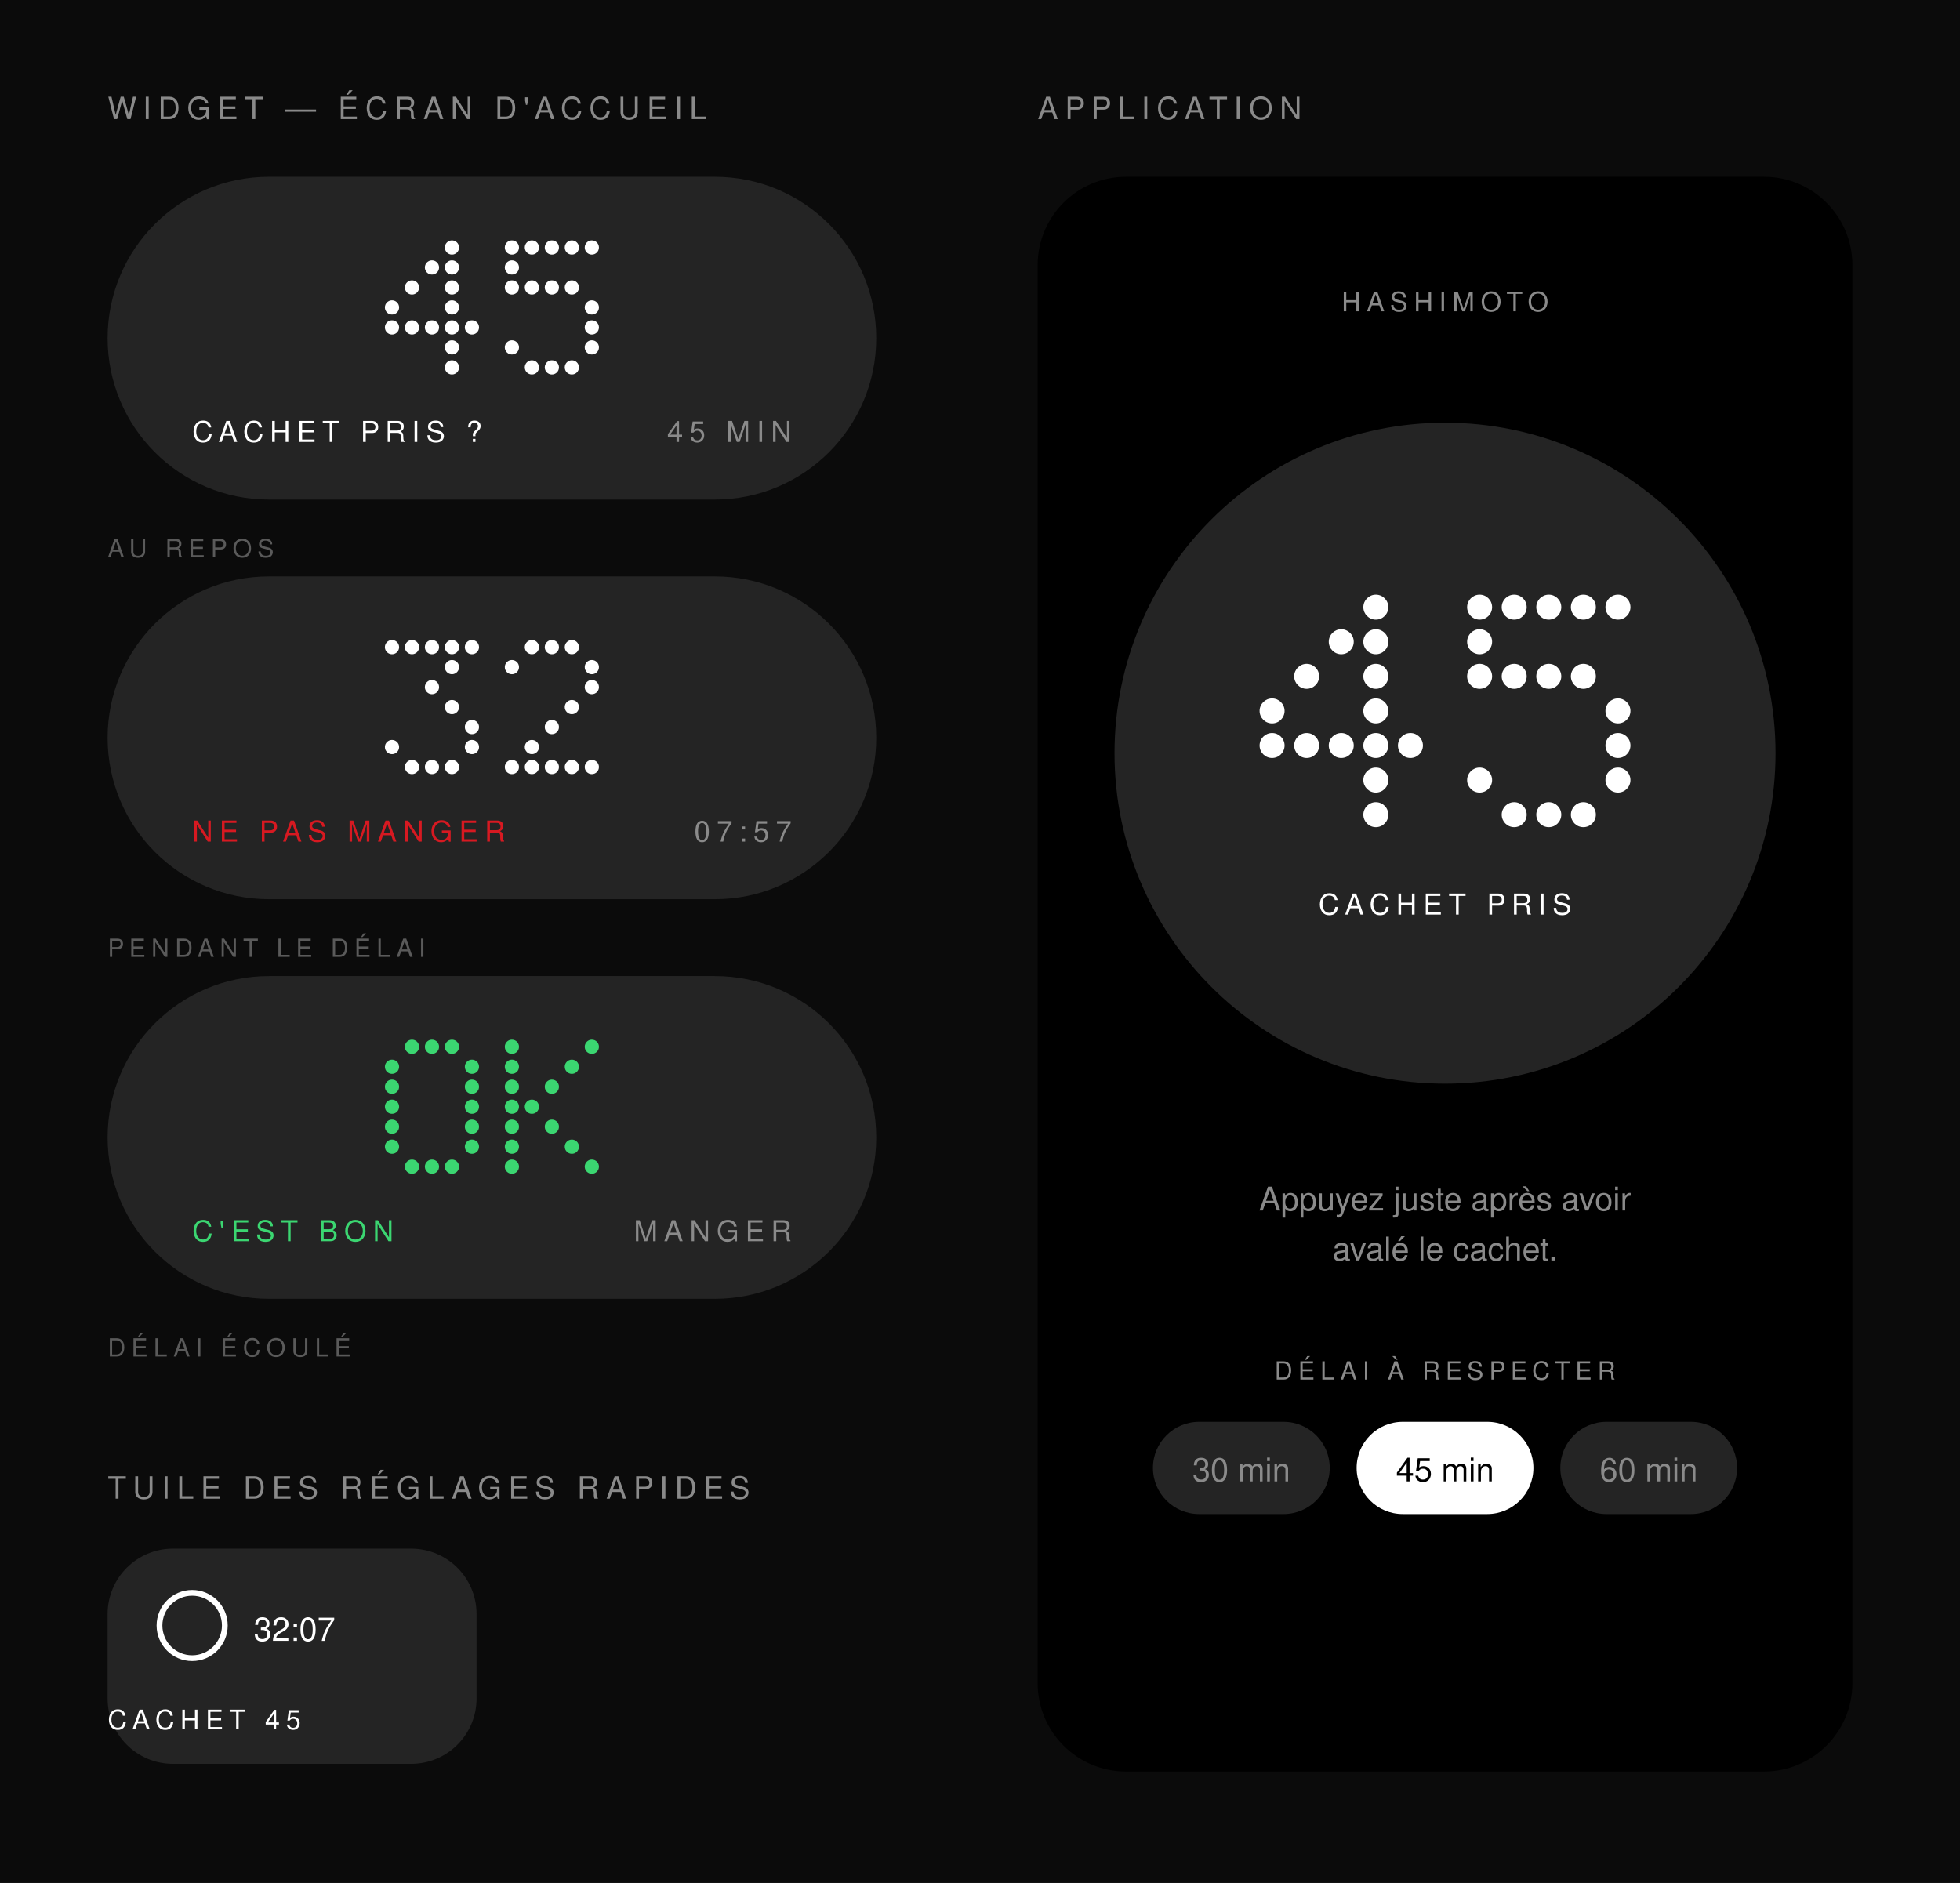
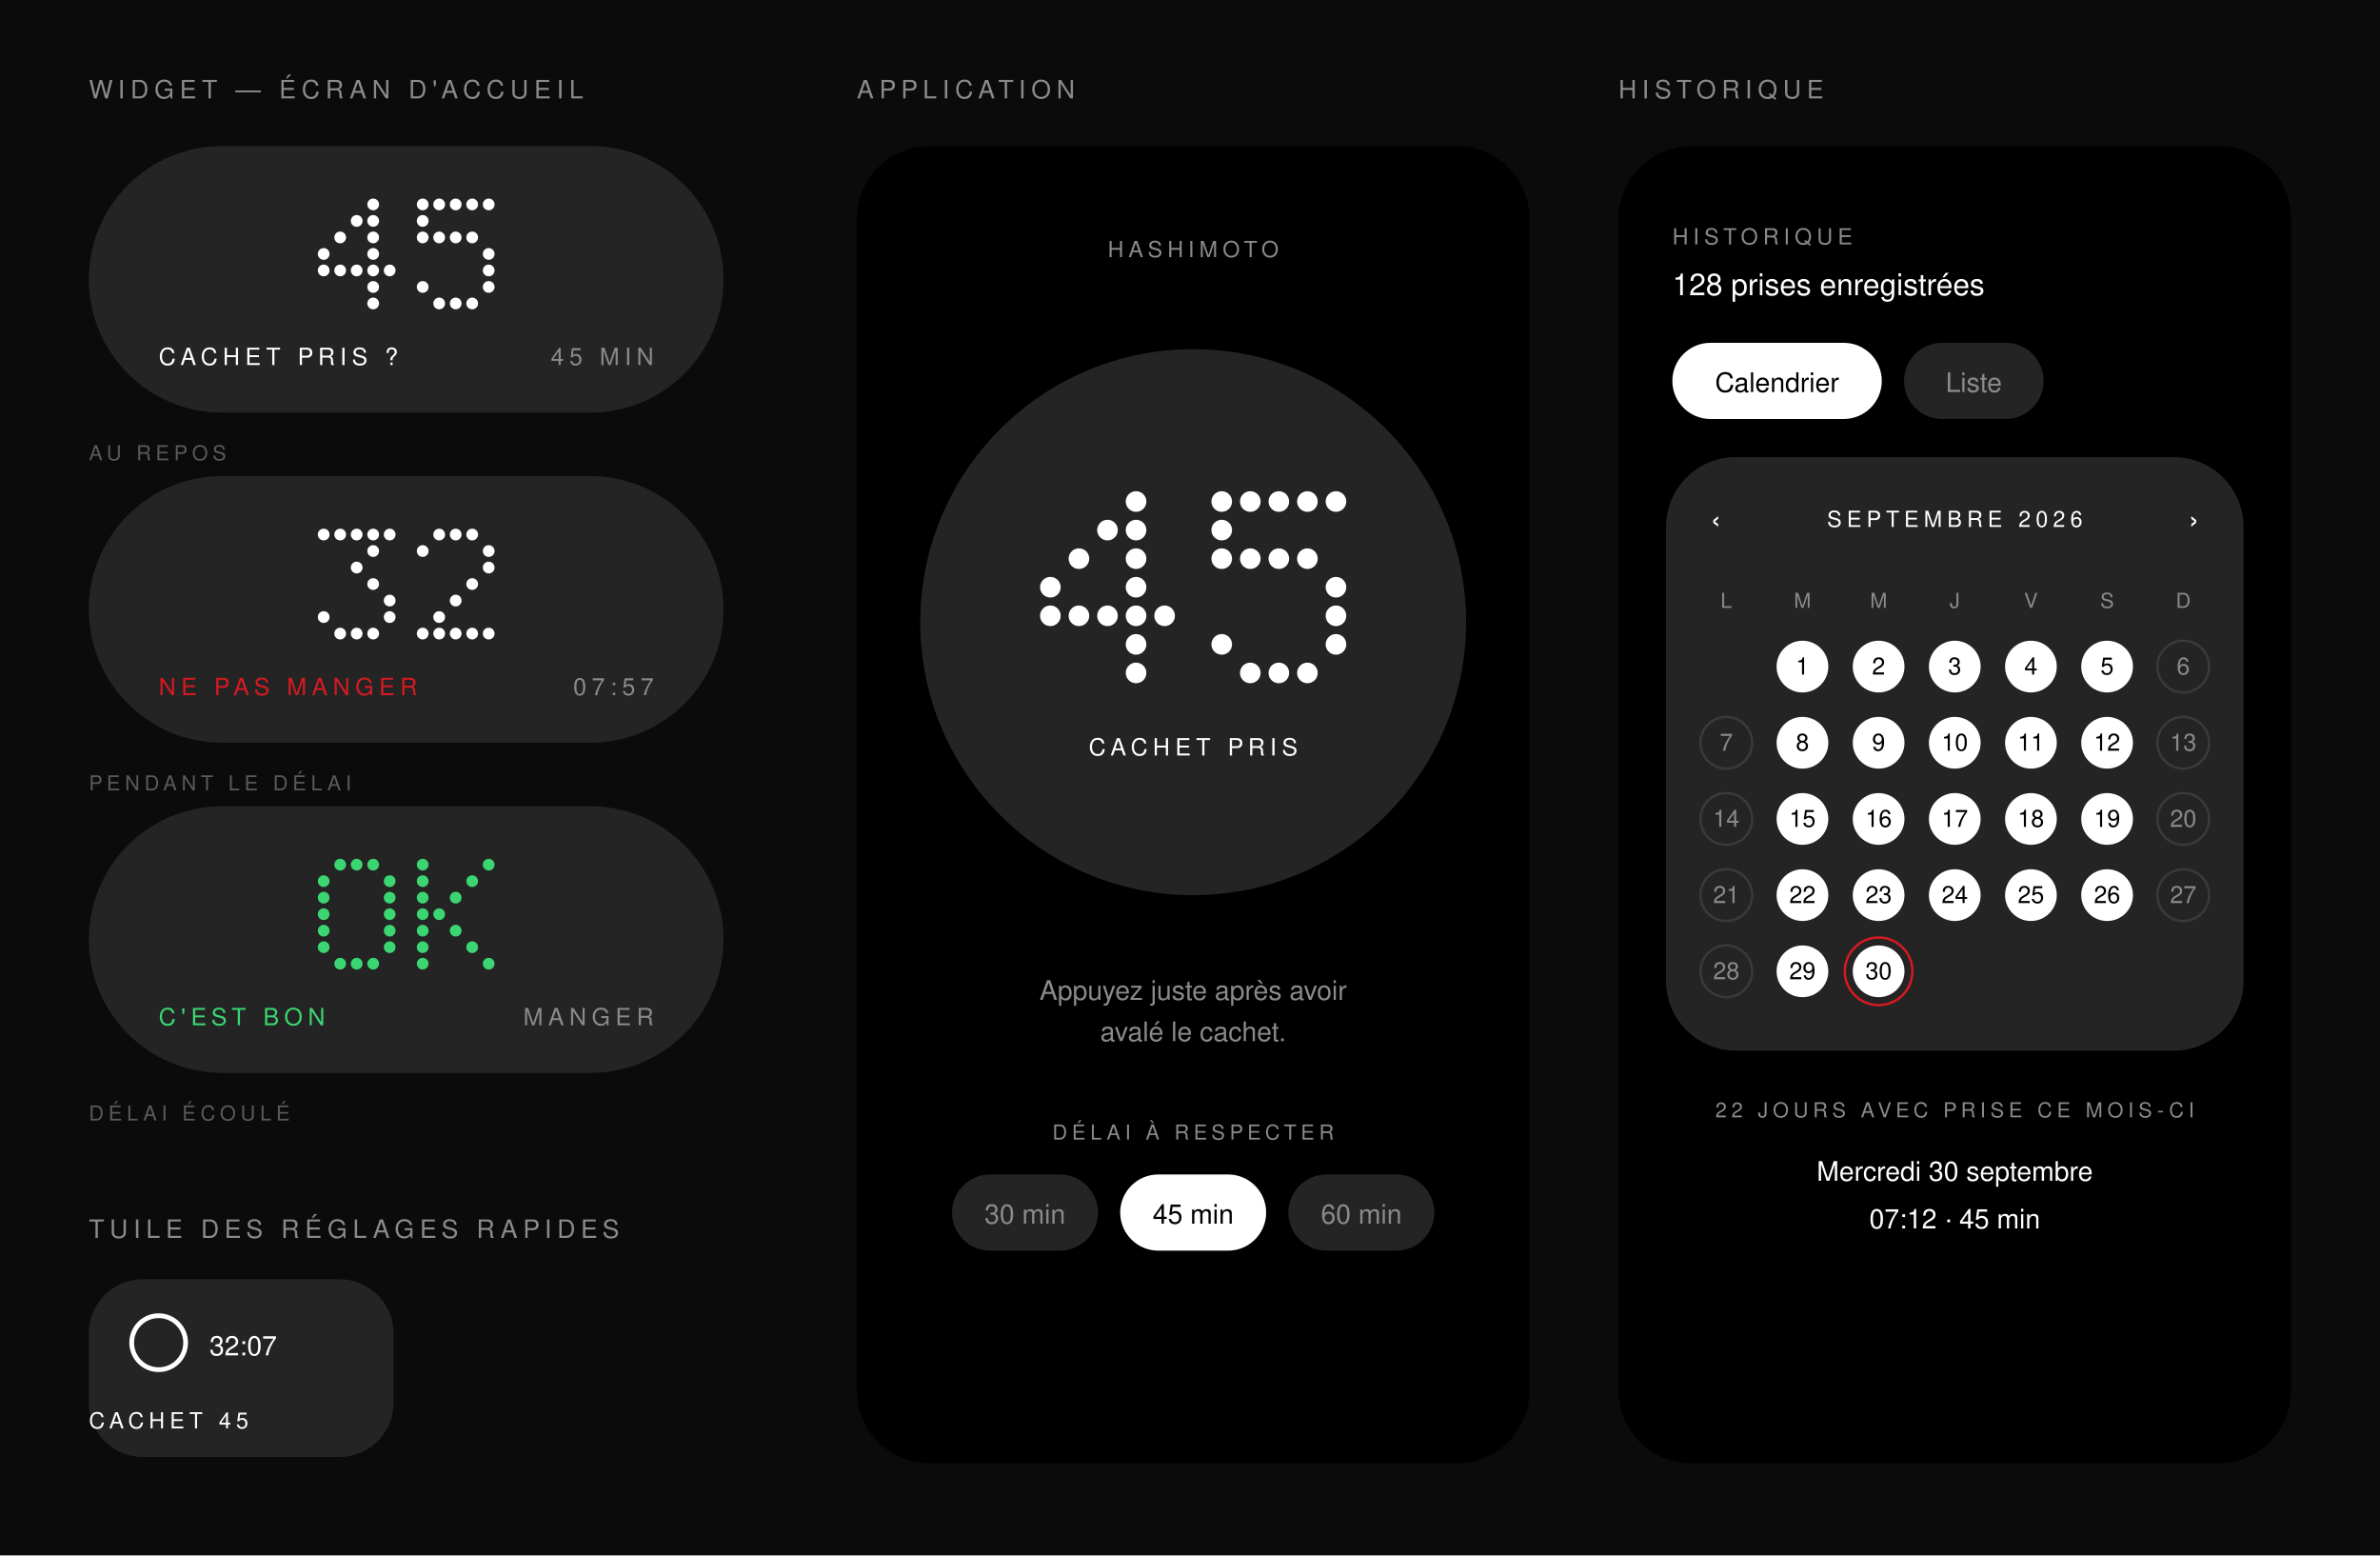
- <svg xmlns="http://www.w3.org/2000/svg" width="1020" height="980" viewBox="0 0 1020 980">
-   <rect width="1020" height="980" fill="#0B0B0B" />
+ <svg xmlns="http://www.w3.org/2000/svg" width="1500" height="980" viewBox="0 0 1500 980">
+   <rect width="1500" height="980" fill="#0B0B0B" />
  <text x="56.0" y="62.0" fill="#8A8A8A" font-family="Helvetica,Arial,sans-serif" font-size="16" font-weight="500" letter-spacing="3.5" text-anchor="start">WIDGET — ÉCRAN D'ACCUEIL</text>
  <rect x="56" y="92" width="400" height="168" rx="84" fill="#242424" />
  <circle cx="235.2" cy="128.8" r="3.7" fill="#FFFFFF" />
  <circle cx="224.8" cy="139.2" r="3.7" fill="#FFFFFF" />
  <circle cx="235.2" cy="139.2" r="3.7" fill="#FFFFFF" />
  <circle cx="214.4" cy="149.6" r="3.7" fill="#FFFFFF" />
  <circle cx="235.2" cy="149.6" r="3.7" fill="#FFFFFF" />
  <circle cx="204.0" cy="160.0" r="3.7" fill="#FFFFFF" />
  <circle cx="235.2" cy="160.0" r="3.7" fill="#FFFFFF" />
  <circle cx="204.0" cy="170.4" r="3.7" fill="#FFFFFF" />
  <circle cx="214.4" cy="170.4" r="3.7" fill="#FFFFFF" />
  <circle cx="224.8" cy="170.4" r="3.7" fill="#FFFFFF" />
  <circle cx="235.2" cy="170.4" r="3.7" fill="#FFFFFF" />
  <circle cx="245.6" cy="170.4" r="3.7" fill="#FFFFFF" />
  <circle cx="235.2" cy="180.8" r="3.7" fill="#FFFFFF" />
  <circle cx="235.2" cy="191.2" r="3.7" fill="#FFFFFF" />
  <circle cx="266.4" cy="128.8" r="3.7" fill="#FFFFFF" />
  <circle cx="276.8" cy="128.8" r="3.7" fill="#FFFFFF" />
  <circle cx="287.2" cy="128.8" r="3.7" fill="#FFFFFF" />
  <circle cx="297.6" cy="128.8" r="3.7" fill="#FFFFFF" />
  <circle cx="308.0" cy="128.8" r="3.7" fill="#FFFFFF" />
  <circle cx="266.4" cy="139.2" r="3.7" fill="#FFFFFF" />
  <circle cx="266.4" cy="149.6" r="3.7" fill="#FFFFFF" />
  <circle cx="276.8" cy="149.6" r="3.7" fill="#FFFFFF" />
  <circle cx="287.2" cy="149.6" r="3.7" fill="#FFFFFF" />
  <circle cx="297.6" cy="149.6" r="3.7" fill="#FFFFFF" />
  <circle cx="308.0" cy="160.0" r="3.7" fill="#FFFFFF" />
  <circle cx="308.0" cy="170.4" r="3.7" fill="#FFFFFF" />
  <circle cx="266.4" cy="180.8" r="3.7" fill="#FFFFFF" />
  <circle cx="308.0" cy="180.8" r="3.7" fill="#FFFFFF" />
  <circle cx="276.8" cy="191.2" r="3.7" fill="#FFFFFF" />
  <circle cx="287.2" cy="191.2" r="3.7" fill="#FFFFFF" />
  <circle cx="297.6" cy="191.2" r="3.7" fill="#FFFFFF" />
  <text x="100.0" y="230.0" fill="#FFFFFF" font-family="Helvetica,Arial,sans-serif" font-size="15" font-weight="500" letter-spacing="3.3" text-anchor="start">CACHET PRIS ?</text>
  <text x="412.0" y="230.0" fill="#8A8A8A" font-family="Helvetica,Arial,sans-serif" font-size="15" font-weight="500" letter-spacing="3.3" text-anchor="end">45 MIN</text>
  <rect x="56" y="300" width="400" height="168" rx="84" fill="#242424" />
  <circle cx="204.0" cy="336.8" r="3.7" fill="#FFFFFF" />
  <circle cx="214.4" cy="336.8" r="3.7" fill="#FFFFFF" />
  <circle cx="224.8" cy="336.8" r="3.7" fill="#FFFFFF" />
  <circle cx="235.2" cy="336.8" r="3.7" fill="#FFFFFF" />
  <circle cx="245.6" cy="336.8" r="3.7" fill="#FFFFFF" />
  <circle cx="235.2" cy="347.2" r="3.7" fill="#FFFFFF" />
  <circle cx="224.8" cy="357.6" r="3.7" fill="#FFFFFF" />
  <circle cx="235.2" cy="368.0" r="3.7" fill="#FFFFFF" />
  <circle cx="245.6" cy="378.4" r="3.7" fill="#FFFFFF" />
  <circle cx="204.0" cy="388.8" r="3.7" fill="#FFFFFF" />
  <circle cx="245.6" cy="388.8" r="3.7" fill="#FFFFFF" />
  <circle cx="214.4" cy="399.2" r="3.7" fill="#FFFFFF" />
  <circle cx="224.8" cy="399.2" r="3.7" fill="#FFFFFF" />
  <circle cx="235.2" cy="399.2" r="3.7" fill="#FFFFFF" />
  <circle cx="276.8" cy="336.8" r="3.7" fill="#FFFFFF" />
  <circle cx="287.2" cy="336.8" r="3.7" fill="#FFFFFF" />
  <circle cx="297.6" cy="336.8" r="3.7" fill="#FFFFFF" />
  <circle cx="266.4" cy="347.2" r="3.7" fill="#FFFFFF" />
  <circle cx="308.0" cy="347.2" r="3.7" fill="#FFFFFF" />
  <circle cx="308.0" cy="357.6" r="3.7" fill="#FFFFFF" />
  <circle cx="297.6" cy="368.0" r="3.7" fill="#FFFFFF" />
  <circle cx="287.2" cy="378.4" r="3.7" fill="#FFFFFF" />
  <circle cx="276.8" cy="388.8" r="3.7" fill="#FFFFFF" />
  <circle cx="266.4" cy="399.2" r="3.7" fill="#FFFFFF" />
  <circle cx="276.8" cy="399.2" r="3.7" fill="#FFFFFF" />
  <circle cx="287.2" cy="399.2" r="3.7" fill="#FFFFFF" />
  <circle cx="297.6" cy="399.2" r="3.7" fill="#FFFFFF" />
  <circle cx="308.0" cy="399.2" r="3.7" fill="#FFFFFF" />
  <text x="100.0" y="438.0" fill="#D71921" font-family="Helvetica,Arial,sans-serif" font-size="15" font-weight="500" letter-spacing="3.3" text-anchor="start">NE PAS MANGER</text>
  <text x="412.0" y="438.0" fill="#8A8A8A" font-family="Helvetica,Arial,sans-serif" font-size="15" font-weight="500" letter-spacing="3.3" text-anchor="end">07:57</text>
  <rect x="56" y="508" width="400" height="168" rx="84" fill="#242424" />
  <circle cx="214.4" cy="544.8" r="3.7" fill="#3BD671" />
  <circle cx="224.8" cy="544.8" r="3.7" fill="#3BD671" />
  <circle cx="235.2" cy="544.8" r="3.7" fill="#3BD671" />
  <circle cx="204.0" cy="555.2" r="3.7" fill="#3BD671" />
  <circle cx="245.6" cy="555.2" r="3.7" fill="#3BD671" />
  <circle cx="204.0" cy="565.6" r="3.7" fill="#3BD671" />
  <circle cx="245.6" cy="565.6" r="3.7" fill="#3BD671" />
  <circle cx="204.0" cy="576.0" r="3.7" fill="#3BD671" />
  <circle cx="245.6" cy="576.0" r="3.7" fill="#3BD671" />
  <circle cx="204.0" cy="586.4" r="3.7" fill="#3BD671" />
  <circle cx="245.6" cy="586.4" r="3.7" fill="#3BD671" />
  <circle cx="204.0" cy="596.8" r="3.7" fill="#3BD671" />
  <circle cx="245.6" cy="596.8" r="3.7" fill="#3BD671" />
  <circle cx="214.4" cy="607.2" r="3.7" fill="#3BD671" />
  <circle cx="224.8" cy="607.2" r="3.7" fill="#3BD671" />
  <circle cx="235.2" cy="607.2" r="3.7" fill="#3BD671" />
  <circle cx="266.4" cy="544.8" r="3.7" fill="#3BD671" />
  <circle cx="308.0" cy="544.8" r="3.7" fill="#3BD671" />
  <circle cx="266.4" cy="555.2" r="3.7" fill="#3BD671" />
  <circle cx="297.6" cy="555.2" r="3.7" fill="#3BD671" />
  <circle cx="266.4" cy="565.6" r="3.7" fill="#3BD671" />
  <circle cx="287.2" cy="565.6" r="3.7" fill="#3BD671" />
  <circle cx="266.4" cy="576.0" r="3.7" fill="#3BD671" />
  <circle cx="276.8" cy="576.0" r="3.7" fill="#3BD671" />
  <circle cx="266.4" cy="586.4" r="3.7" fill="#3BD671" />
  <circle cx="287.2" cy="586.4" r="3.7" fill="#3BD671" />
  <circle cx="266.4" cy="596.8" r="3.7" fill="#3BD671" />
  <circle cx="297.6" cy="596.8" r="3.7" fill="#3BD671" />
  <circle cx="266.4" cy="607.2" r="3.7" fill="#3BD671" />
  <circle cx="308.0" cy="607.2" r="3.7" fill="#3BD671" />
  <text x="100.0" y="646.0" fill="#3BD671" font-family="Helvetica,Arial,sans-serif" font-size="15" font-weight="500" letter-spacing="3.3" text-anchor="start">C'EST BON</text>
  <text x="412.0" y="646.0" fill="#8A8A8A" font-family="Helvetica,Arial,sans-serif" font-size="15" font-weight="500" letter-spacing="3.3" text-anchor="end">MANGER</text>
  <text x="56.0" y="290.0" fill="#5A5A5A" font-family="Helvetica,Arial,sans-serif" font-size="13" font-weight="500" letter-spacing="2.9" text-anchor="start">AU REPOS</text>
  <text x="56.0" y="498.0" fill="#5A5A5A" font-family="Helvetica,Arial,sans-serif" font-size="13" font-weight="500" letter-spacing="2.9" text-anchor="start">PENDANT LE DÉLAI</text>
  <text x="56.0" y="706.0" fill="#5A5A5A" font-family="Helvetica,Arial,sans-serif" font-size="13" font-weight="500" letter-spacing="2.9" text-anchor="start">DÉLAI ÉCOULÉ</text>
  <text x="56.0" y="780.0" fill="#8A8A8A" font-family="Helvetica,Arial,sans-serif" font-size="16" font-weight="500" letter-spacing="3.5" text-anchor="start">TUILE DES RÉGLAGES RAPIDES</text>
  <rect x="56" y="806" width="192" height="112" rx="34" fill="#242424" />
  <circle cx="100" cy="846" r="17" fill="none" stroke="#FFFFFF" stroke-width="3" />
  <text x="56.0" y="900.0" fill="#FFFFFF" font-family="Helvetica,Arial,sans-serif" font-size="14" font-weight="500" letter-spacing="3.1" text-anchor="start">CACHET 45</text>
  <text x="132" y="854" fill="#FFFFFF" font-family="Helvetica,Arial,sans-serif" font-size="17">32:07</text>
  <text x="540.0" y="62.0" fill="#8A8A8A" font-family="Helvetica,Arial,sans-serif" font-size="16" font-weight="500" letter-spacing="3.5" text-anchor="start">APPLICATION</text>
  <rect x="540" y="92" width="424" height="830" rx="46" fill="#000000" />
  <text x="752.0" y="162.0" fill="#8A8A8A" font-family="Helvetica,Arial,sans-serif" font-size="14" font-weight="500" letter-spacing="3.1" text-anchor="middle">HASHIMOTO</text>
  <circle cx="752.0" cy="392.0" r="172" fill="#242424" />
  <circle cx="716.0" cy="316.0" r="6.5" fill="#FFFFFF" />
  <circle cx="698.0" cy="334.0" r="6.5" fill="#FFFFFF" />
  <circle cx="716.0" cy="334.0" r="6.5" fill="#FFFFFF" />
  <circle cx="680.0" cy="352.0" r="6.5" fill="#FFFFFF" />
  <circle cx="716.0" cy="352.0" r="6.5" fill="#FFFFFF" />
  <circle cx="662.0" cy="370.0" r="6.5" fill="#FFFFFF" />
  <circle cx="716.0" cy="370.0" r="6.5" fill="#FFFFFF" />
  <circle cx="662.0" cy="388.0" r="6.5" fill="#FFFFFF" />
  <circle cx="680.0" cy="388.0" r="6.5" fill="#FFFFFF" />
  <circle cx="698.0" cy="388.0" r="6.5" fill="#FFFFFF" />
  <circle cx="716.0" cy="388.0" r="6.5" fill="#FFFFFF" />
  <circle cx="734.0" cy="388.0" r="6.5" fill="#FFFFFF" />
  <circle cx="716.0" cy="406.0" r="6.5" fill="#FFFFFF" />
  <circle cx="716.0" cy="424.0" r="6.5" fill="#FFFFFF" />
  <circle cx="770.0" cy="316.0" r="6.5" fill="#FFFFFF" />
  <circle cx="788.0" cy="316.0" r="6.5" fill="#FFFFFF" />
  <circle cx="806.0" cy="316.0" r="6.5" fill="#FFFFFF" />
  <circle cx="824.0" cy="316.0" r="6.5" fill="#FFFFFF" />
  <circle cx="842.0" cy="316.0" r="6.5" fill="#FFFFFF" />
  <circle cx="770.0" cy="334.0" r="6.5" fill="#FFFFFF" />
  <circle cx="770.0" cy="352.0" r="6.5" fill="#FFFFFF" />
  <circle cx="788.0" cy="352.0" r="6.5" fill="#FFFFFF" />
  <circle cx="806.0" cy="352.0" r="6.5" fill="#FFFFFF" />
  <circle cx="824.0" cy="352.0" r="6.5" fill="#FFFFFF" />
  <circle cx="842.0" cy="370.0" r="6.5" fill="#FFFFFF" />
  <circle cx="842.0" cy="388.0" r="6.5" fill="#FFFFFF" />
  <circle cx="770.0" cy="406.0" r="6.5" fill="#FFFFFF" />
  <circle cx="842.0" cy="406.0" r="6.5" fill="#FFFFFF" />
  <circle cx="788.0" cy="424.0" r="6.5" fill="#FFFFFF" />
  <circle cx="806.0" cy="424.0" r="6.5" fill="#FFFFFF" />
  <circle cx="824.0" cy="424.0" r="6.5" fill="#FFFFFF" />
  <text x="752.0" y="476.0" fill="#FFFFFF" font-family="Helvetica,Arial,sans-serif" font-size="15" font-weight="500" letter-spacing="3.3" text-anchor="middle">CACHET PRIS</text>
  <text x="752.0" y="630.0" fill="#8A8A8A" font-family="Helvetica,Arial,sans-serif" font-size="17" text-anchor="middle">Appuyez juste après avoir</text>
  <text x="752.0" y="656.0" fill="#8A8A8A" font-family="Helvetica,Arial,sans-serif" font-size="17" text-anchor="middle">avalé le cachet.</text>
  <text x="752.0" y="718.0" fill="#8A8A8A" font-family="Helvetica,Arial,sans-serif" font-size="13" font-weight="500" letter-spacing="2.9" text-anchor="middle">DÉLAI À RESPECTER</text>
  <rect x="600.0" y="740.0" width="92" height="48" rx="24" fill="#242424" />
  <text x="646.0" y="771.0" fill="#8A8A8A" font-family="Helvetica,Arial,sans-serif" font-size="17" text-anchor="middle">30 min</text>
  <rect x="706.0" y="740.0" width="92" height="48" rx="24" fill="#FFFFFF" />
  <text x="752.0" y="771.0" fill="#000000" font-family="Helvetica,Arial,sans-serif" font-size="17" text-anchor="middle">45 min</text>
  <rect x="812.0" y="740.0" width="92" height="48" rx="24" fill="#242424" />
  <text x="858.0" y="771.0" fill="#8A8A8A" font-family="Helvetica,Arial,sans-serif" font-size="17" text-anchor="middle">60 min</text>
+   <text x="1020.0" y="62.0" fill="#8A8A8A" font-family="Helvetica,Arial,sans-serif" font-size="16" font-weight="500" letter-spacing="3.5" text-anchor="start">HISTORIQUE</text>
+   <rect x="1020" y="92" width="424" height="830" rx="46" fill="#000000" />
+   <text x="1054.0" y="154.0" fill="#8A8A8A" font-family="Helvetica,Arial,sans-serif" font-size="14" font-weight="500" letter-spacing="3.1" text-anchor="start">HISTORIQUE</text>
+   <text x="1054.0" y="186.0" fill="#FFFFFF" font-family="Helvetica,Arial,sans-serif" font-size="19">128 prises enregistrées</text>
+   <rect x="1054.0" y="216.0" width="132" height="48" rx="24" fill="#FFFFFF" />
+   <text x="1120.0" y="247.0" fill="#000000" font-family="Helvetica,Arial,sans-serif" font-size="17" text-anchor="middle">Calendrier</text>
+   <rect x="1200.0" y="216.0" width="88" height="48" rx="24" fill="#242424" />
+   <text x="1244.0" y="247.0" fill="#8A8A8A" font-family="Helvetica,Arial,sans-serif" font-size="17" text-anchor="middle">Liste</text>
+   <rect x="1050.0" y="288.0" width="364" height="374.0" rx="44" fill="#242424" />
+   <text x="1078.0" y="334.0" fill="#FFFFFF" font-family="Helvetica,Arial,sans-serif" font-size="20" font-weight="500" letter-spacing="4.4" text-anchor="start">‹</text>
+   <text x="1232.0" y="332.0" fill="#FFFFFF" font-family="Helvetica,Arial,sans-serif" font-size="14" font-weight="500" letter-spacing="3.1" text-anchor="middle">SEPTEMBRE 2026</text>
+   <text x="1386.0" y="334.0" fill="#FFFFFF" font-family="Helvetica,Arial,sans-serif" font-size="20" font-weight="500" letter-spacing="4.4" text-anchor="end">›</text>
+   <text x="1088.0" y="383.0" fill="#8A8A8A" font-family="Helvetica,Arial,sans-serif" font-size="13" letter-spacing="1.6" text-anchor="middle">L</text>
+   <text x="1136.0" y="383.0" fill="#8A8A8A" font-family="Helvetica,Arial,sans-serif" font-size="13" letter-spacing="1.6" text-anchor="middle">M</text>
+   <text x="1184.0" y="383.0" fill="#8A8A8A" font-family="Helvetica,Arial,sans-serif" font-size="13" letter-spacing="1.6" text-anchor="middle">M</text>
+   <text x="1232.0" y="383.0" fill="#8A8A8A" font-family="Helvetica,Arial,sans-serif" font-size="13" letter-spacing="1.6" text-anchor="middle">J</text>
+   <text x="1280.0" y="383.0" fill="#8A8A8A" font-family="Helvetica,Arial,sans-serif" font-size="13" letter-spacing="1.6" text-anchor="middle">V</text>
+   <text x="1328.0" y="383.0" fill="#8A8A8A" font-family="Helvetica,Arial,sans-serif" font-size="13" letter-spacing="1.6" text-anchor="middle">S</text>
+   <text x="1376.0" y="383.0" fill="#8A8A8A" font-family="Helvetica,Arial,sans-serif" font-size="13" letter-spacing="1.6" text-anchor="middle">D</text>
+   <circle cx="1136.0" cy="420.0" r="16.3" fill="#FFFFFF" />
+   <text x="1136.0" y="425.0" fill="#000000" font-family="Helvetica,Arial,sans-serif" font-size="15" text-anchor="middle">1</text>
+   <circle cx="1184.0" cy="420.0" r="16.3" fill="#FFFFFF" />
+   <text x="1184.0" y="425.0" fill="#000000" font-family="Helvetica,Arial,sans-serif" font-size="15" text-anchor="middle">2</text>
+   <circle cx="1232.0" cy="420.0" r="16.3" fill="#FFFFFF" />
+   <text x="1232.0" y="425.0" fill="#000000" font-family="Helvetica,Arial,sans-serif" font-size="15" text-anchor="middle">3</text>
+   <circle cx="1280.0" cy="420.0" r="16.3" fill="#FFFFFF" />
+   <text x="1280.0" y="425.0" fill="#000000" font-family="Helvetica,Arial,sans-serif" font-size="15" text-anchor="middle">4</text>
+   <circle cx="1328.0" cy="420.0" r="16.3" fill="#FFFFFF" />
+   <text x="1328.0" y="425.0" fill="#000000" font-family="Helvetica,Arial,sans-serif" font-size="15" text-anchor="middle">5</text>
+   <circle cx="1376.0" cy="420.0" r="16.3" fill="none" stroke="#3A3A3A" stroke-width="1.5" />
+   <text x="1376.0" y="425.0" fill="#8A8A8A" font-family="Helvetica,Arial,sans-serif" font-size="15" text-anchor="middle">6</text>
+   <circle cx="1088.0" cy="468.0" r="16.3" fill="none" stroke="#3A3A3A" stroke-width="1.5" />
+   <text x="1088.0" y="473.0" fill="#8A8A8A" font-family="Helvetica,Arial,sans-serif" font-size="15" text-anchor="middle">7</text>
+   <circle cx="1136.0" cy="468.0" r="16.3" fill="#FFFFFF" />
+   <text x="1136.0" y="473.0" fill="#000000" font-family="Helvetica,Arial,sans-serif" font-size="15" text-anchor="middle">8</text>
+   <circle cx="1184.0" cy="468.0" r="16.3" fill="#FFFFFF" />
+   <text x="1184.0" y="473.0" fill="#000000" font-family="Helvetica,Arial,sans-serif" font-size="15" text-anchor="middle">9</text>
+   <circle cx="1232.0" cy="468.0" r="16.3" fill="#FFFFFF" />
+   <text x="1232.0" y="473.0" fill="#000000" font-family="Helvetica,Arial,sans-serif" font-size="15" text-anchor="middle">10</text>
+   <circle cx="1280.0" cy="468.0" r="16.3" fill="#FFFFFF" />
+   <text x="1280.0" y="473.0" fill="#000000" font-family="Helvetica,Arial,sans-serif" font-size="15" text-anchor="middle">11</text>
+   <circle cx="1328.0" cy="468.0" r="16.3" fill="#FFFFFF" />
+   <text x="1328.0" y="473.0" fill="#000000" font-family="Helvetica,Arial,sans-serif" font-size="15" text-anchor="middle">12</text>
+   <circle cx="1376.0" cy="468.0" r="16.3" fill="none" stroke="#3A3A3A" stroke-width="1.5" />
+   <text x="1376.0" y="473.0" fill="#8A8A8A" font-family="Helvetica,Arial,sans-serif" font-size="15" text-anchor="middle">13</text>
+   <circle cx="1088.0" cy="516.0" r="16.3" fill="none" stroke="#3A3A3A" stroke-width="1.5" />
+   <text x="1088.0" y="521.0" fill="#8A8A8A" font-family="Helvetica,Arial,sans-serif" font-size="15" text-anchor="middle">14</text>
+   <circle cx="1136.0" cy="516.0" r="16.3" fill="#FFFFFF" />
+   <text x="1136.0" y="521.0" fill="#000000" font-family="Helvetica,Arial,sans-serif" font-size="15" text-anchor="middle">15</text>
+   <circle cx="1184.0" cy="516.0" r="16.3" fill="#FFFFFF" />
+   <text x="1184.0" y="521.0" fill="#000000" font-family="Helvetica,Arial,sans-serif" font-size="15" text-anchor="middle">16</text>
+   <circle cx="1232.0" cy="516.0" r="16.3" fill="#FFFFFF" />
+   <text x="1232.0" y="521.0" fill="#000000" font-family="Helvetica,Arial,sans-serif" font-size="15" text-anchor="middle">17</text>
+   <circle cx="1280.0" cy="516.0" r="16.3" fill="#FFFFFF" />
+   <text x="1280.0" y="521.0" fill="#000000" font-family="Helvetica,Arial,sans-serif" font-size="15" text-anchor="middle">18</text>
+   <circle cx="1328.0" cy="516.0" r="16.3" fill="#FFFFFF" />
+   <text x="1328.0" y="521.0" fill="#000000" font-family="Helvetica,Arial,sans-serif" font-size="15" text-anchor="middle">19</text>
+   <circle cx="1376.0" cy="516.0" r="16.3" fill="none" stroke="#3A3A3A" stroke-width="1.5" />
+   <text x="1376.0" y="521.0" fill="#8A8A8A" font-family="Helvetica,Arial,sans-serif" font-size="15" text-anchor="middle">20</text>
+   <circle cx="1088.0" cy="564.0" r="16.3" fill="none" stroke="#3A3A3A" stroke-width="1.5" />
+   <text x="1088.0" y="569.0" fill="#8A8A8A" font-family="Helvetica,Arial,sans-serif" font-size="15" text-anchor="middle">21</text>
+   <circle cx="1136.0" cy="564.0" r="16.3" fill="#FFFFFF" />
+   <text x="1136.0" y="569.0" fill="#000000" font-family="Helvetica,Arial,sans-serif" font-size="15" text-anchor="middle">22</text>
+   <circle cx="1184.0" cy="564.0" r="16.3" fill="#FFFFFF" />
+   <text x="1184.0" y="569.0" fill="#000000" font-family="Helvetica,Arial,sans-serif" font-size="15" text-anchor="middle">23</text>
+   <circle cx="1232.0" cy="564.0" r="16.3" fill="#FFFFFF" />
+   <text x="1232.0" y="569.0" fill="#000000" font-family="Helvetica,Arial,sans-serif" font-size="15" text-anchor="middle">24</text>
+   <circle cx="1280.0" cy="564.0" r="16.3" fill="#FFFFFF" />
+   <text x="1280.0" y="569.0" fill="#000000" font-family="Helvetica,Arial,sans-serif" font-size="15" text-anchor="middle">25</text>
+   <circle cx="1328.0" cy="564.0" r="16.3" fill="#FFFFFF" />
+   <text x="1328.0" y="569.0" fill="#000000" font-family="Helvetica,Arial,sans-serif" font-size="15" text-anchor="middle">26</text>
+   <circle cx="1376.0" cy="564.0" r="16.3" fill="none" stroke="#3A3A3A" stroke-width="1.5" />
+   <text x="1376.0" y="569.0" fill="#8A8A8A" font-family="Helvetica,Arial,sans-serif" font-size="15" text-anchor="middle">27</text>
+   <circle cx="1088.0" cy="612.0" r="16.3" fill="none" stroke="#3A3A3A" stroke-width="1.5" />
+   <text x="1088.0" y="617.0" fill="#8A8A8A" font-family="Helvetica,Arial,sans-serif" font-size="15" text-anchor="middle">28</text>
+   <circle cx="1136.0" cy="612.0" r="16.3" fill="#FFFFFF" />
+   <text x="1136.0" y="617.0" fill="#000000" font-family="Helvetica,Arial,sans-serif" font-size="15" text-anchor="middle">29</text>
+   <circle cx="1184.0" cy="612.0" r="16.3" fill="#FFFFFF" />
+   <circle cx="1184.0" cy="612.0" r="21.3" fill="none" stroke="#D71921" stroke-width="1.5" />
+   <text x="1184.0" y="617.0" fill="#000000" font-family="Helvetica,Arial,sans-serif" font-size="15" text-anchor="middle">30</text>
+   <text x="1232.0" y="704.0" fill="#8A8A8A" font-family="Helvetica,Arial,sans-serif" font-size="13" font-weight="500" letter-spacing="2.9" text-anchor="middle">22 JOURS AVEC PRISE CE MOIS-CI</text>
+   <text x="1232.0" y="744.0" fill="#FFFFFF" font-family="Helvetica,Arial,sans-serif" font-size="17" text-anchor="middle">Mercredi 30 septembre</text>
+   <text x="1232.0" y="774.0" fill="#FFFFFF" font-family="Helvetica,Arial,sans-serif" font-size="17" text-anchor="middle">07:12 · 45 min</text>
</svg>
